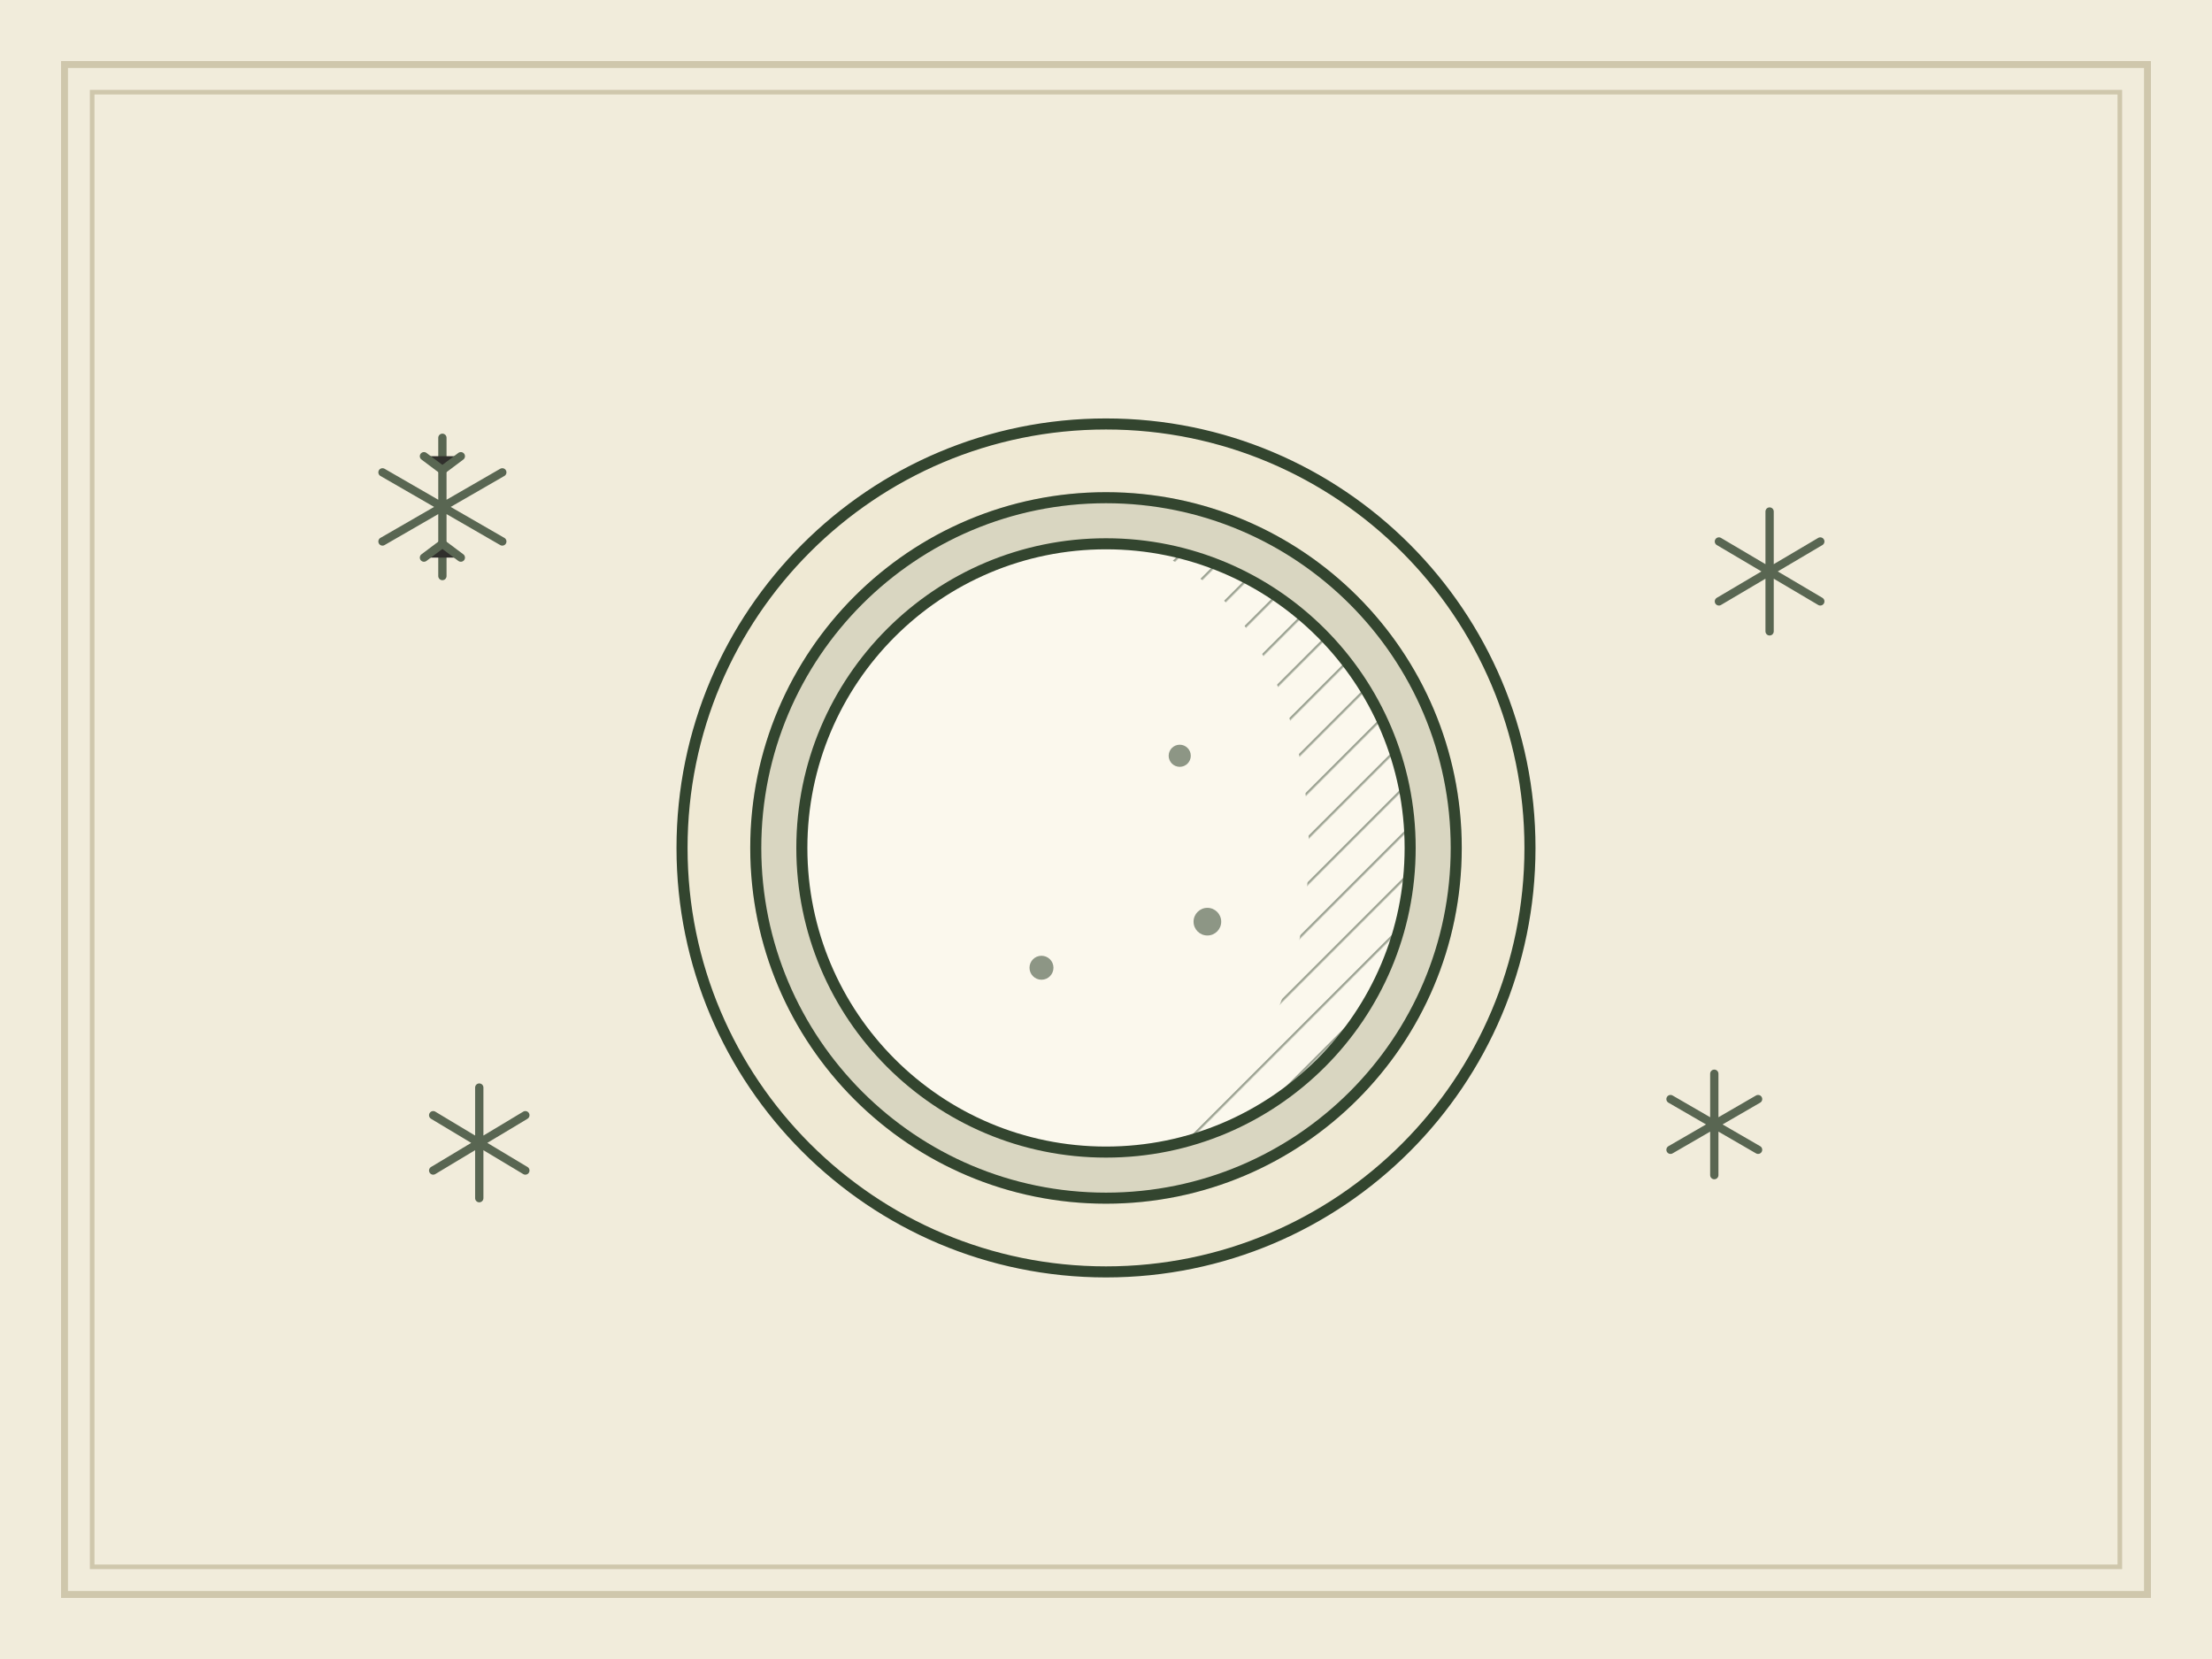
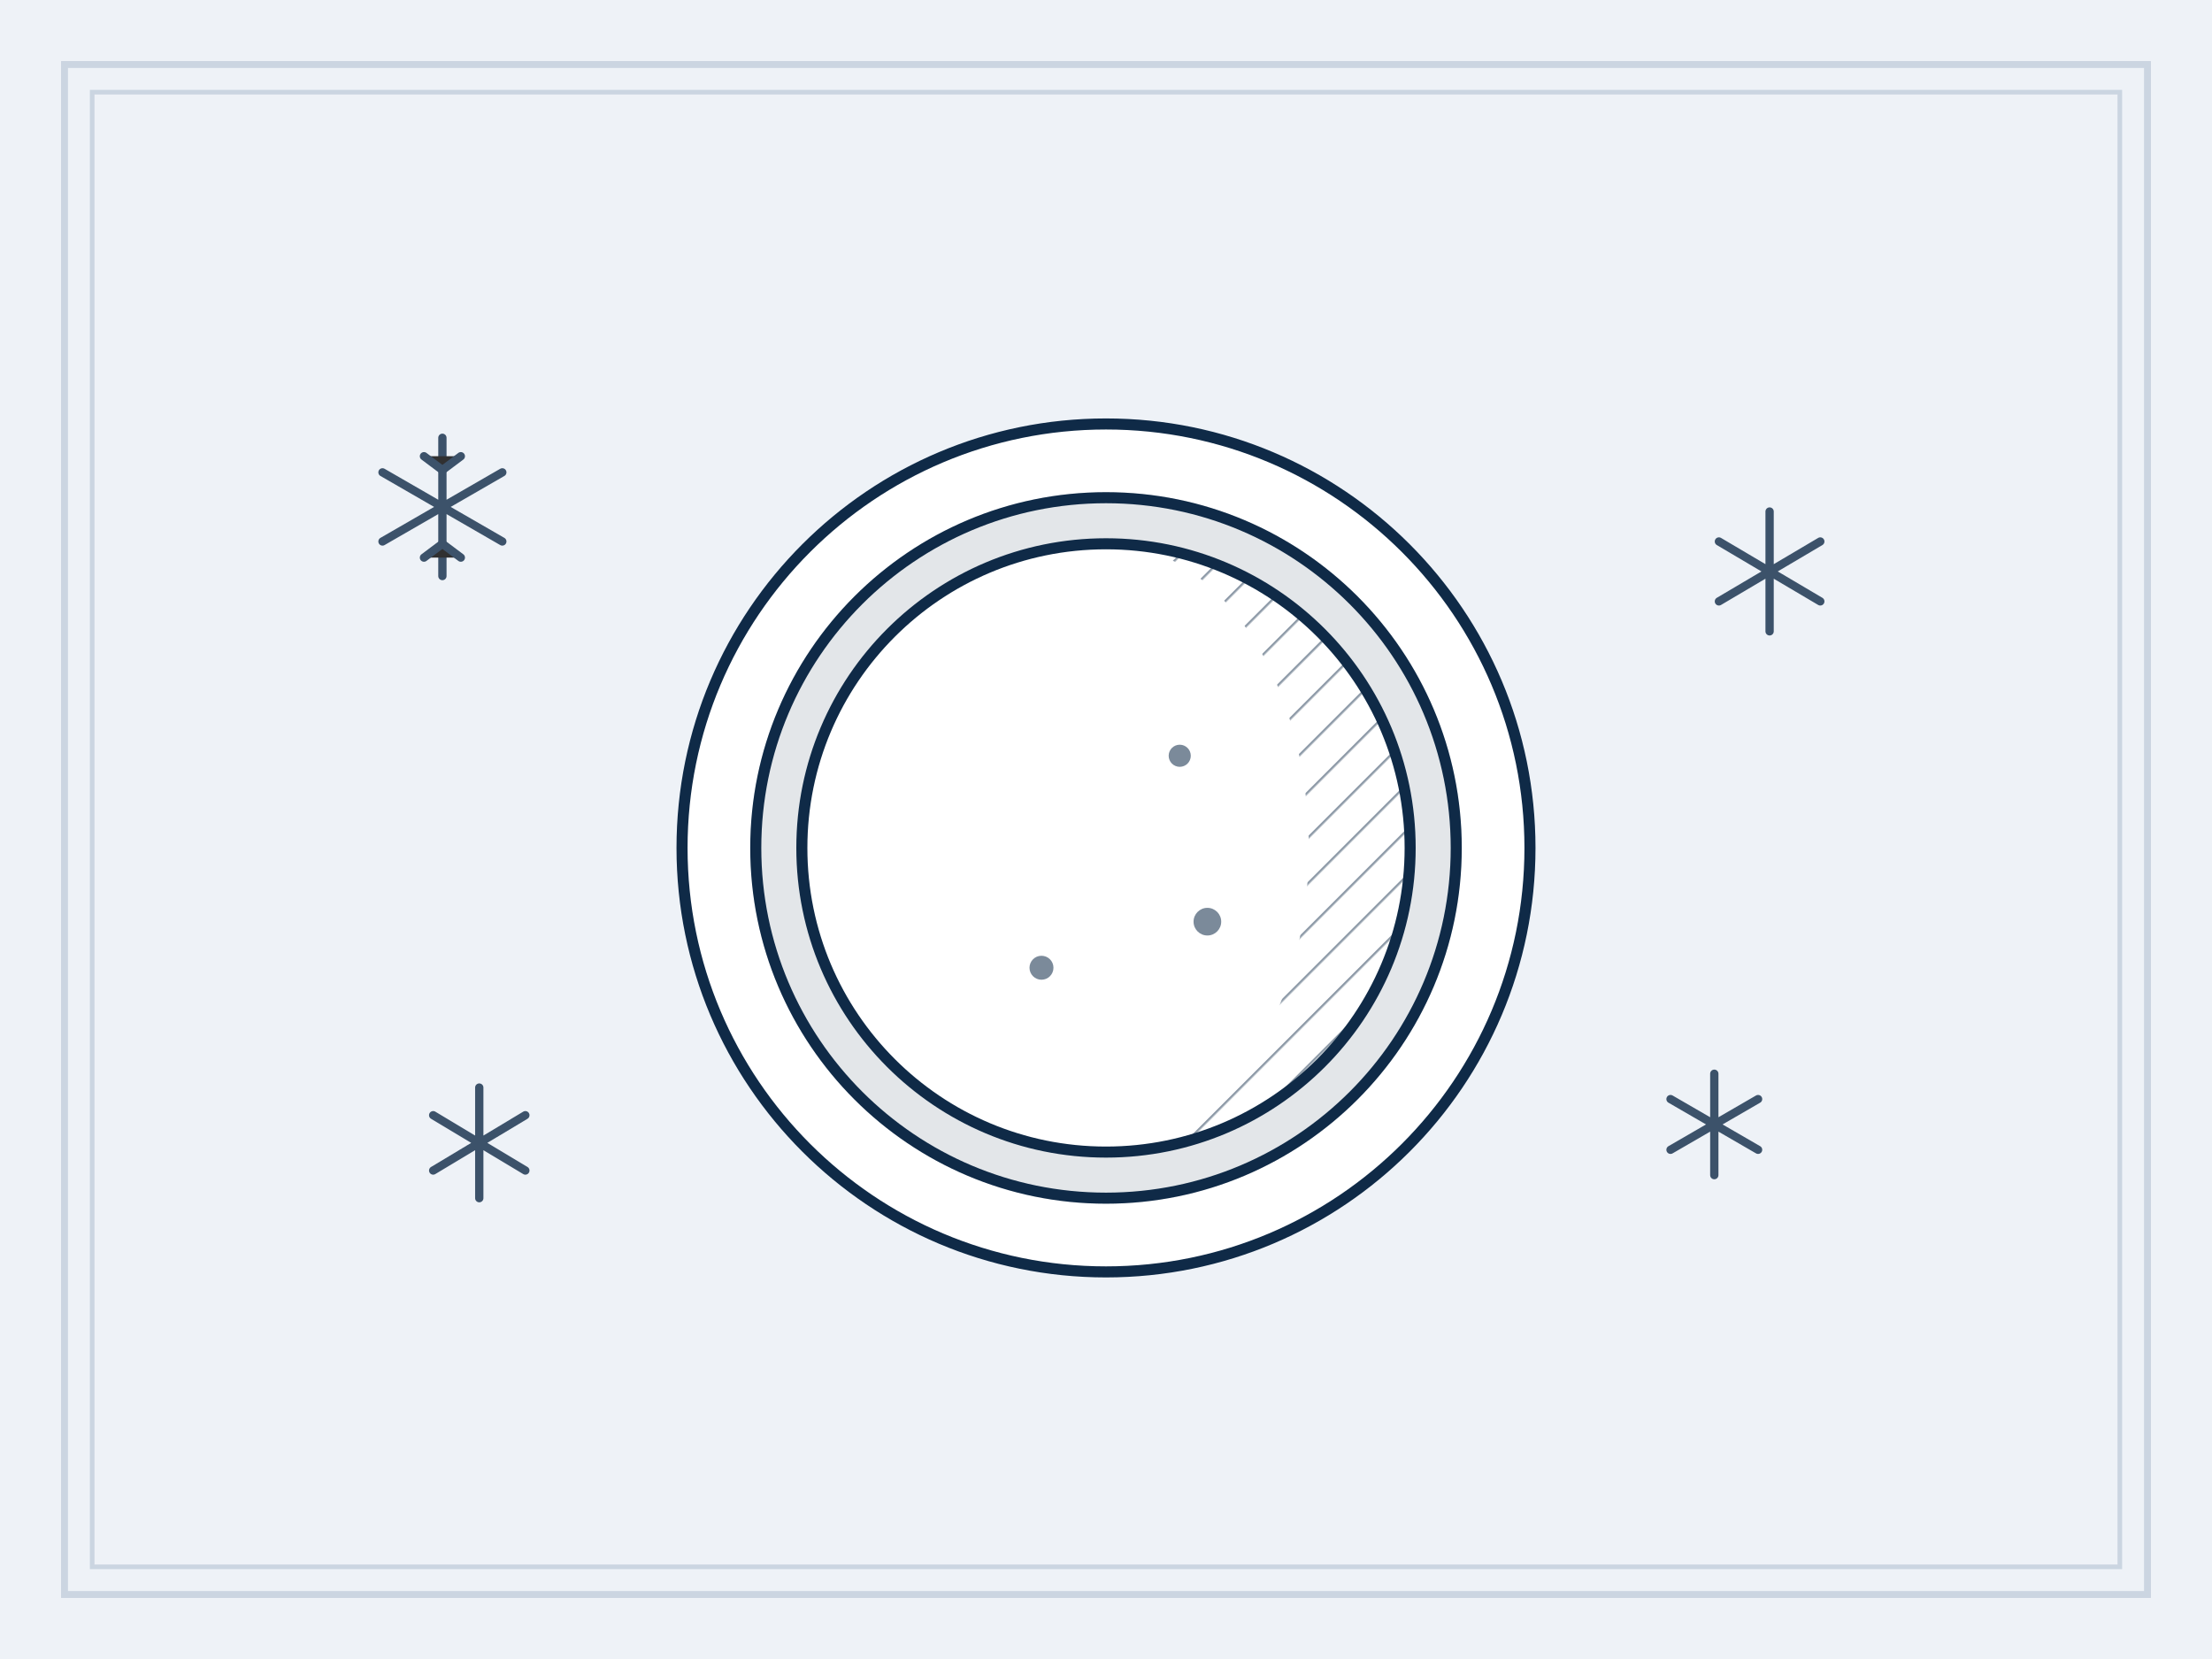
<svg xmlns="http://www.w3.org/2000/svg" viewBox="0 0 480 360" role="img" aria-label="Engraving of frozen coconut">
  <defs>
    <pattern id="hf" width="7" height="7" patternTransform="rotate(45)" patternUnits="userSpaceOnUse">
-       <line x1="0" y1="0" x2="0" y2="7" stroke="#33452F" stroke-width="1" opacity="0.45" />
+       <line x1="0" y1="0" x2="0" y2="7" stroke="#0F2A47" stroke-width="1" opacity="0.45" />
    </pattern>
  </defs>
-   <rect width="480" height="360" fill="#F1ECDB" />
-   <rect x="14" y="14" width="452" height="332" fill="none" stroke="#CFC7AC" stroke-width="1.5" />
-   <rect x="20" y="20" width="440" height="320" fill="none" stroke="#CFC7AC" stroke-width="1" />
-   <g stroke="#33452F" stroke-width="2.4" stroke-linejoin="round" fill="none">
-     <circle cx="240" cy="184" r="92" fill="#EFE9D4" />
-     <circle cx="240" cy="184" r="76" fill="#33452F" opacity="0.12" />
+   <rect width="480" height="360" fill="#EEF2F7" />
+   <rect x="14" y="14" width="452" height="332" fill="none" stroke="#CBD5E1" stroke-width="1.5" />
+   <rect x="20" y="20" width="440" height="320" fill="none" stroke="#CBD5E1" stroke-width="1" />
+   <g stroke="#0F2A47" stroke-width="2.4" stroke-linejoin="round" fill="none">
+     <circle cx="240" cy="184" r="92" fill="#FFFFFF" />
+     <circle cx="240" cy="184" r="76" fill="#0F2A47" opacity="0.12" />
    <circle cx="240" cy="184" r="76" />
-     <circle cx="240" cy="184" r="66" fill="#FBF8ED" />
+     <circle cx="240" cy="184" r="66" fill="#FFFFFF" />
  </g>
  <path d="M240 118 a66 66 0 0 1 0 132 a44 66 0 0 0 0 -132" fill="url(#hf)" />
-   <g fill="#33452F" opacity="0.55">
+   <g fill="#0F2A47" opacity="0.55">
    <circle cx="262" cy="200" r="3" />
    <circle cx="226" cy="210" r="2.6" />
    <circle cx="256" cy="164" r="2.4" />
  </g>
-   <g stroke="#33452F" stroke-width="1.8" stroke-linecap="round" opacity="0.8">
+   <g stroke="#0F2A47" stroke-width="1.8" stroke-linecap="round" opacity="0.8">
    <g transform="translate(96,110)">
      <path d="M0 -15V15M-13 -7.5L13 7.5M-13 7.5L13 -7.5" />
      <path d="M-4 -11l4 3l4 -3M-4 11l4 -3l4 3" />
    </g>
    <g transform="translate(384,124)">
      <path d="M0 -13V13M-11 -6.5L11 6.5M-11 6.5L11 -6.5" />
    </g>
    <g transform="translate(372,244)">
      <path d="M0 -11V11M-9.5 -5.5L9.5 5.5M-9.5 5.5L9.5 -5.5" />
    </g>
    <g transform="translate(104,248)">
      <path d="M0 -12V12M-10 -6L10 6M-10 6L10 -6" />
    </g>
  </g>
</svg>
